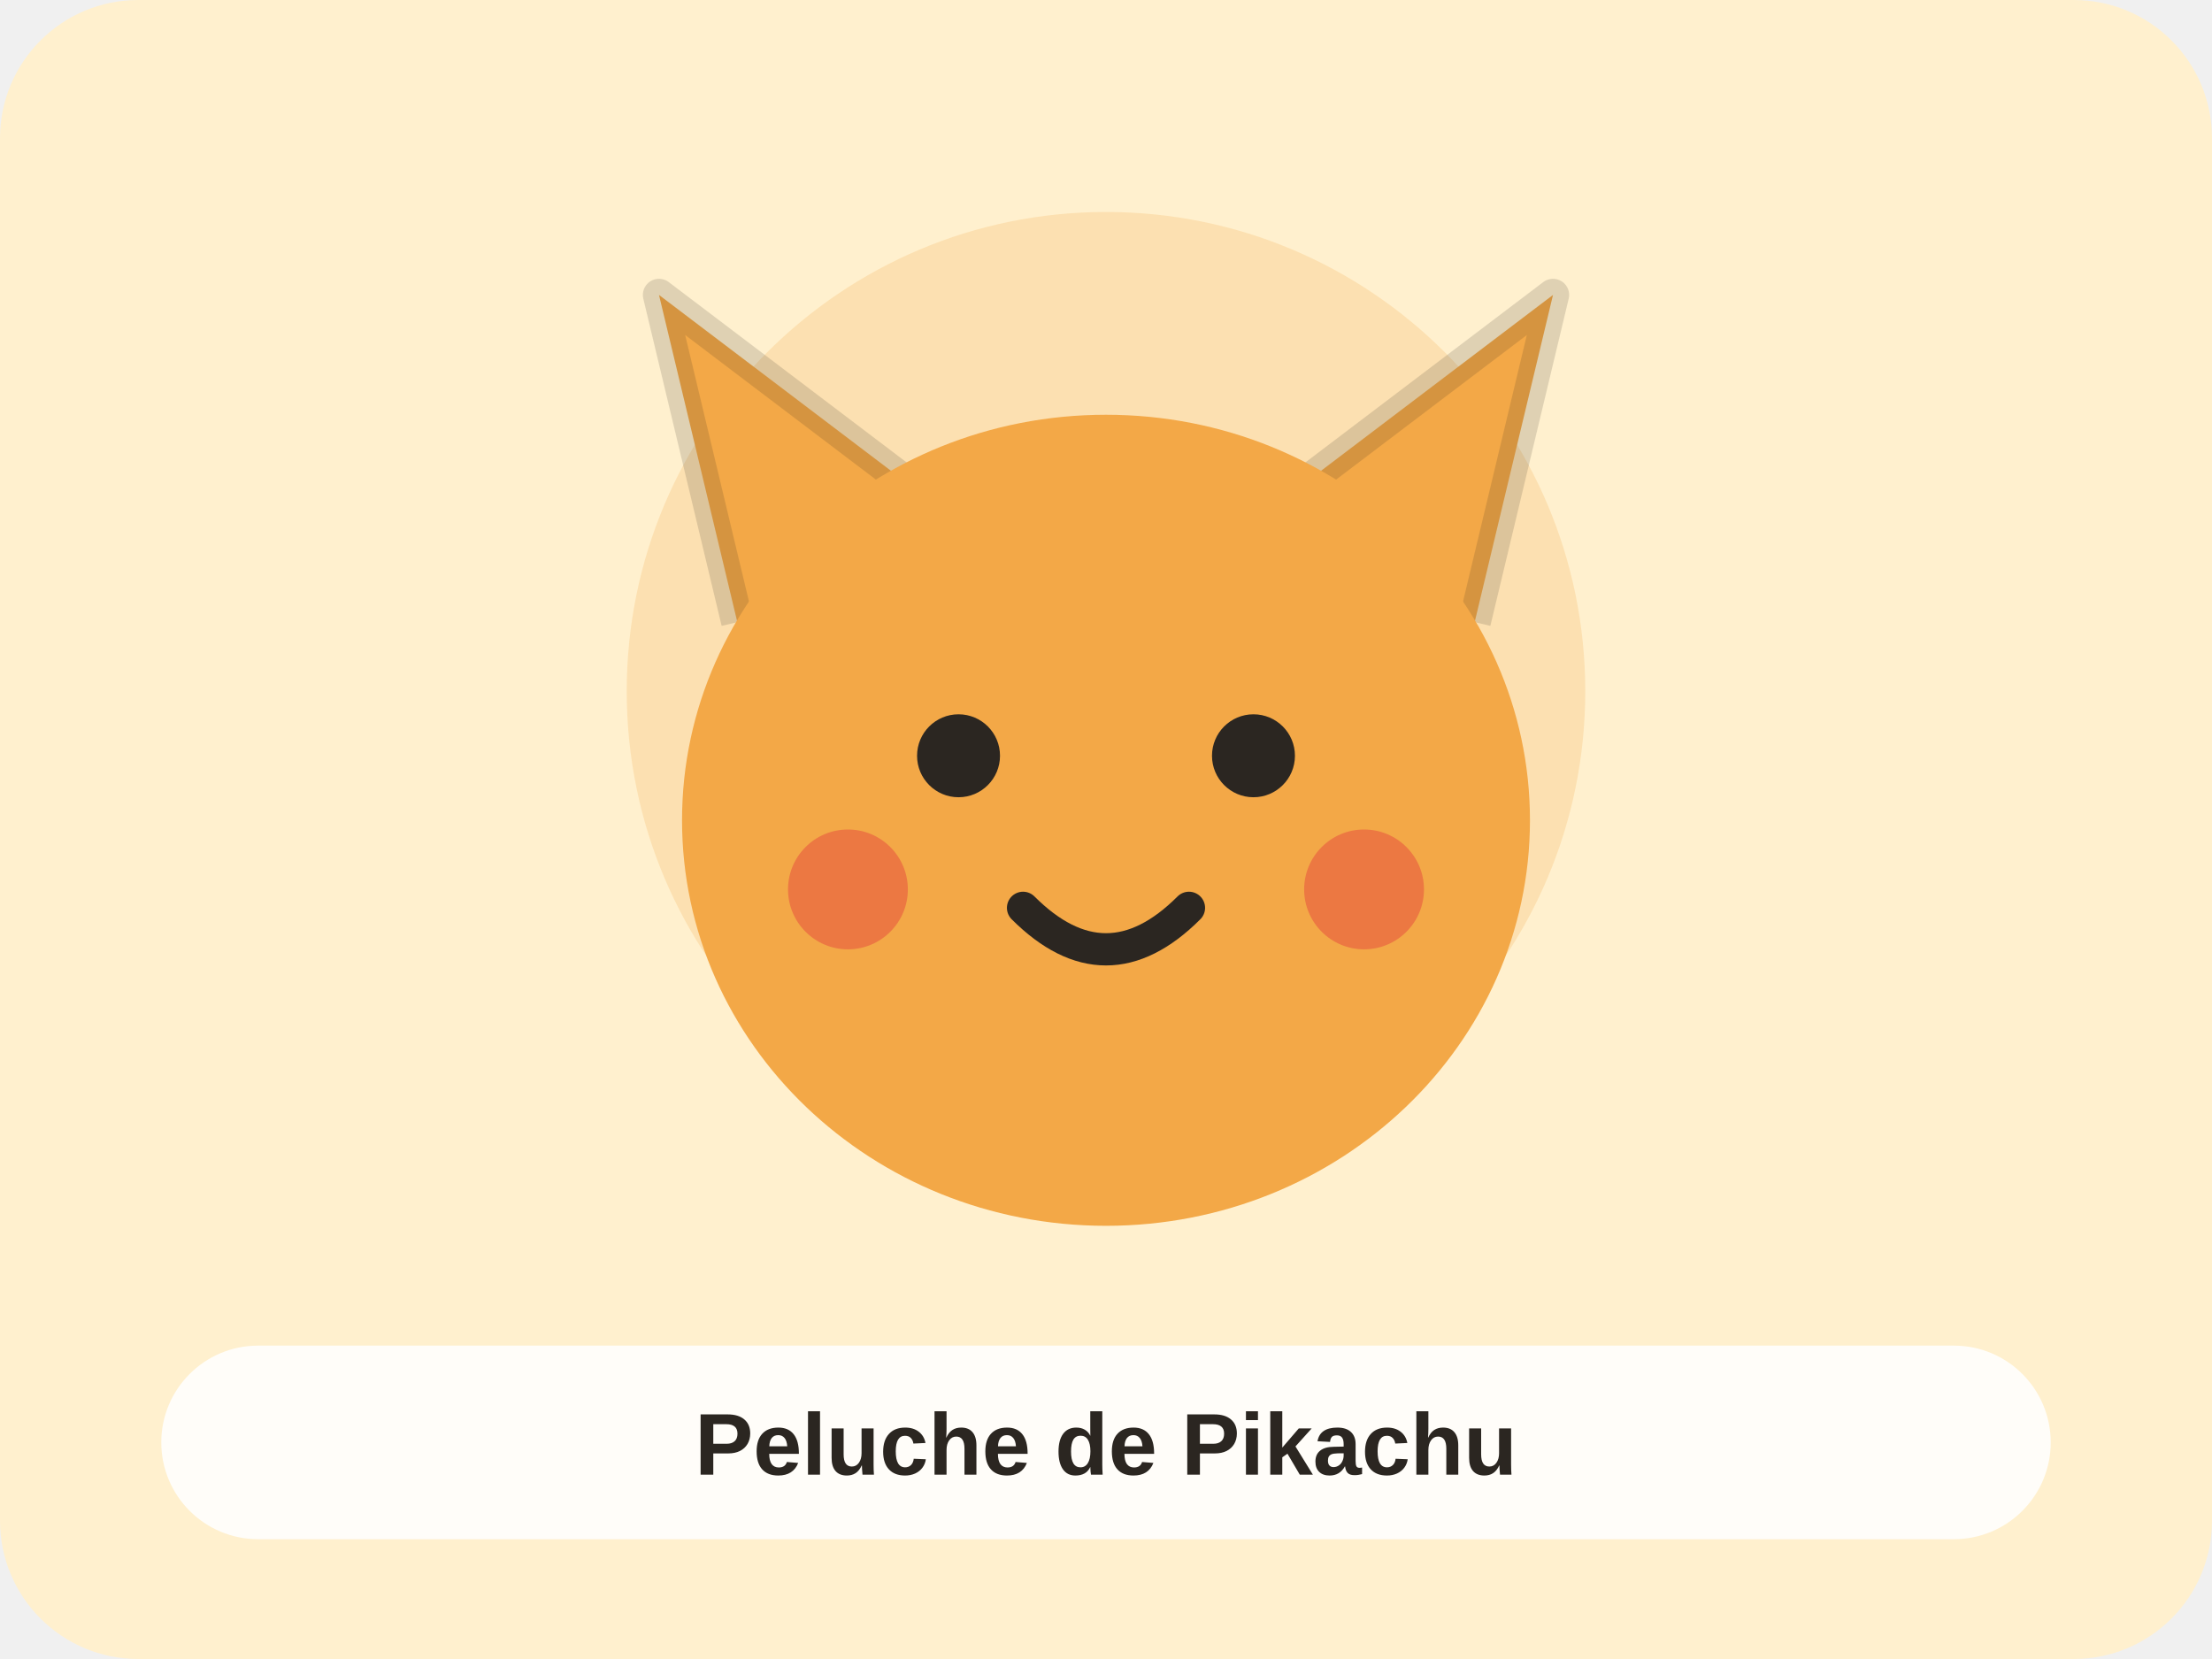
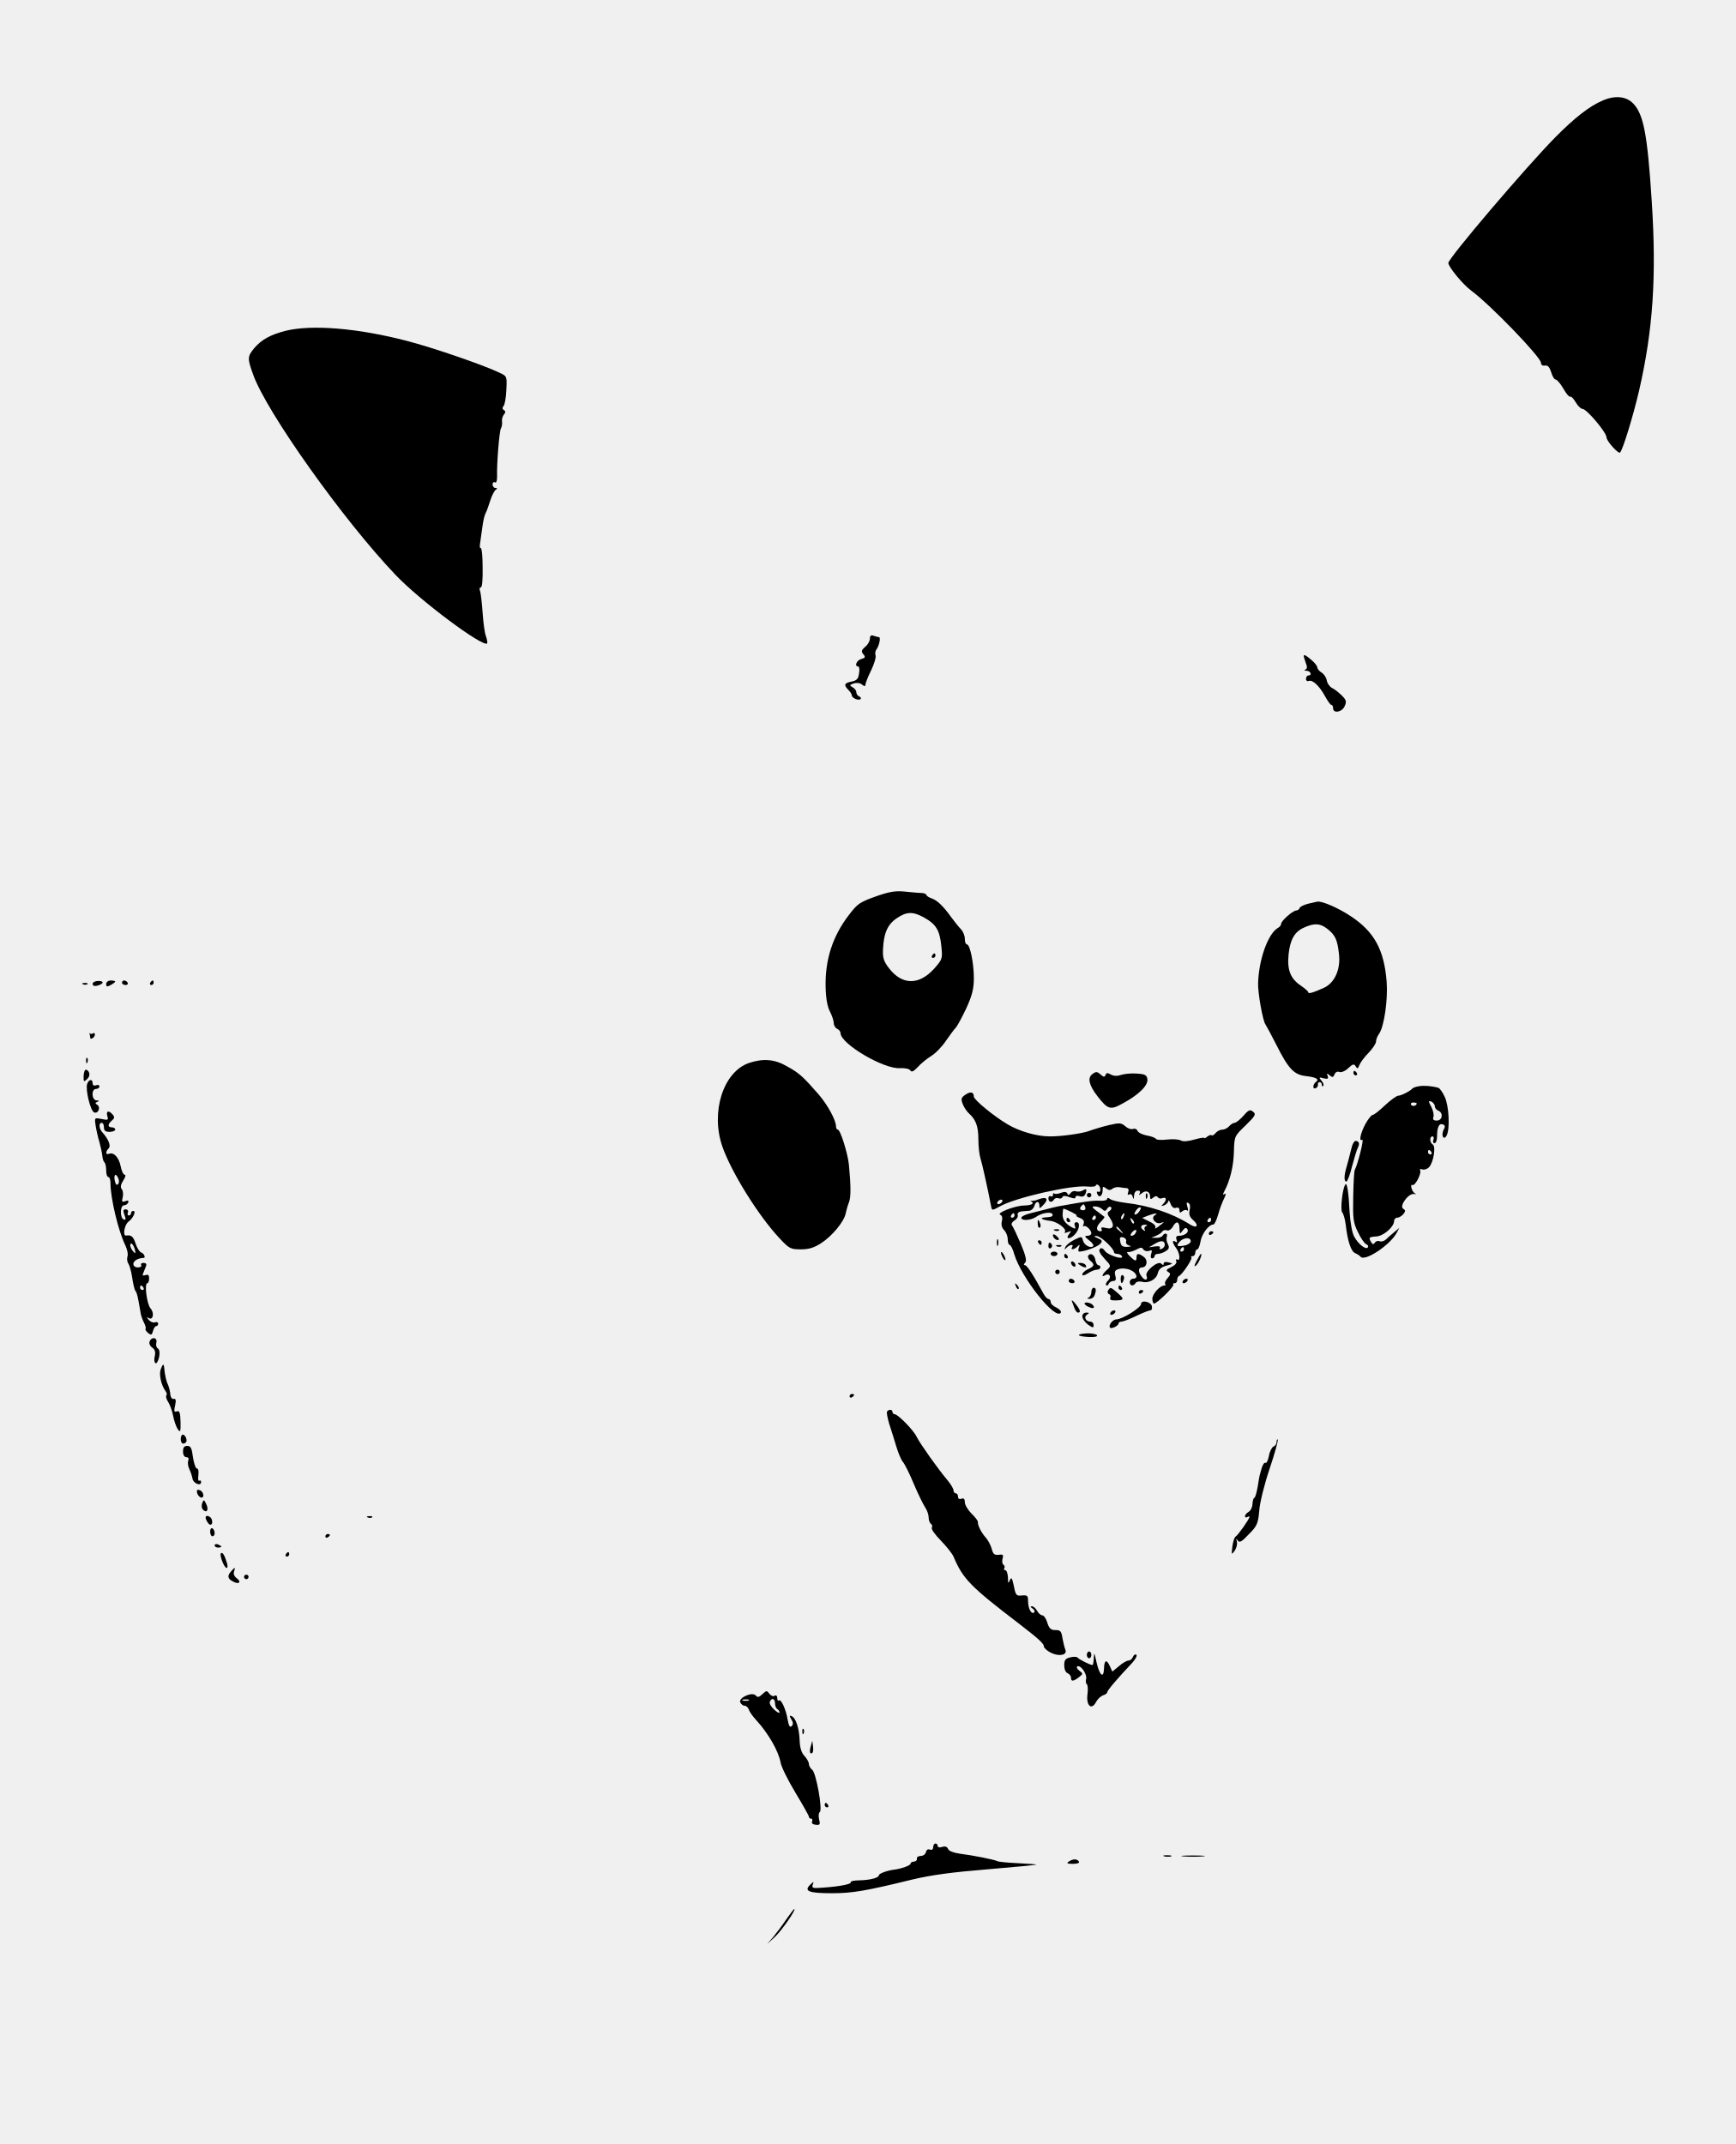
- <svg xmlns="http://www.w3.org/2000/svg" viewBox="0 0 480 360">
-   <rect width="480" height="360" rx="30" fill="#FFF0CE" />
-   <circle cx="240" cy="150" r="104" fill="#F3A847" opacity=".22" />
-   <path d="M160 135 L143 64 L205 111 M320 135 L337 64 L275 111" fill="#F3A847" stroke="#2B2621" stroke-opacity=".15" stroke-width="7" stroke-linejoin="round" />
-   <ellipse cx="240" cy="178" rx="92" ry="88" fill="#F3A847" />
-   <circle cx="208" cy="164" r="9" fill="#2B2621" />
-   <circle cx="272" cy="164" r="9" fill="#2B2621" />
-   <path d="M222 197 Q240 215 258 197" fill="none" stroke="#2B2621" stroke-width="7" stroke-linecap="round" />
-   <circle cx="184" cy="193" r="13" fill="#E85D3F" opacity=".65" />
-   <circle cx="296" cy="193" r="13" fill="#E85D3F" opacity=".65" />
-   <rect x="35" y="292" width="410" height="42" rx="21" fill="#fff" opacity=".88" />
-   <text x="240" y="320" text-anchor="middle" font-family="Arial,sans-serif" font-size="19" font-weight="700" fill="#2B2621">Peluche de Pikachu</text>
+ <svg xmlns="http://www.w3.org/2000/svg" version="1.0" width="768pt" height="949pt" viewBox="0 0 768 949" preserveAspectRatio="xMidYMid meet">
+   <g transform="translate(0,949) scale(0.1,-0.1)" fill="#000000" stroke="none">
+     <path d="M7093 9045 c-59 -25 -125 -77 -210 -163 -130 -132 -473 -535 -473 -556 0 -17 65 -96 102 -123 83 -61 308 -294 308 -319 0 -9 7 -14 18 -12 12 2 20 -7 27 -29 5 -18 14 -33 20 -33 6 0 21 -18 34 -40 12 -22 26 -38 30 -36 4 3 15 -8 25 -25 9 -16 23 -29 30 -29 18 0 106 -104 106 -126 0 -16 53 -75 60 -67 13 14 58 162 84 273 62 270 78 506 56 842 -19 294 -36 381 -81 429 -31 33 -81 38 -136 14z" />
+     <path d="M1265 8026 c-67 -17 -107 -39 -139 -76 -31 -38 -32 -45 -6 -117 58 -165 400 -646 630 -887 108 -114 387 -322 406 -304 2 3 0 17 -5 31 -6 14 -12 61 -15 104 -3 43 -8 86 -11 96 -4 9 -3 17 3 17 6 0 9 36 8 89 0 49 -4 87 -8 85 -4 -3 -6 8 -3 23 2 15 7 47 10 71 3 24 9 51 14 60 5 9 14 35 21 57 7 22 18 43 24 47 8 5 7 8 -1 8 -7 0 -13 7 -13 16 0 8 5 12 10 9 7 -4 10 6 10 27 -2 55 10 200 17 212 4 6 6 19 5 29 -2 10 2 24 8 32 8 9 8 15 0 20 -7 4 -8 11 -1 18 5 7 11 39 12 72 3 60 3 60 -32 76 -71 34 -295 111 -408 140 -218 57 -421 73 -536 45z" />
+     <path d="M3850 6663 c0 -10 -9 -27 -21 -36 -17 -15 -18 -21 -8 -33 10 -12 9 -16 -9 -21 -21 -5 -32 -33 -14 -33 5 0 7 -14 4 -30 -3 -25 -10 -32 -33 -37 -33 -6 -36 -15 -14 -37 8 -8 15 -19 15 -24 0 -12 31 -25 39 -16 3 4 0 9 -6 11 -7 3 -13 11 -13 18 0 8 -7 18 -17 23 -14 9 -14 10 6 17 13 4 28 2 36 -5 11 -9 15 -9 15 -1 0 6 11 35 25 63 14 29 23 59 20 67 -3 7 -1 19 3 25 13 16 21 56 12 56 -5 0 -15 3 -24 6 -11 4 -16 0 -16 -13z" />
+     <path d="M5770 6586 c0 -3 4 -16 9 -30 7 -17 7 -26 -2 -30 -7 -2 -4 -5 6 -5 18 -1 25 -21 7 -21 -5 0 -10 -7 -10 -15 0 -8 6 -12 13 -9 17 6 47 -23 72 -69 11 -20 23 -37 27 -37 5 0 8 -7 8 -15 0 -24 39 -18 51 9 9 20 8 27 -12 47 -13 13 -33 29 -44 34 -11 6 -21 21 -23 33 -2 13 -12 28 -23 35 -10 6 -19 17 -19 23 0 6 -11 20 -25 32 -24 21 -35 27 -35 18z" />
+     <path d="M3890 5527 c-86 -30 -93 -35 -133 -87 -73 -95 -106 -200 -103 -320 1 -48 8 -87 19 -107 9 -18 17 -41 17 -51 0 -11 7 -22 15 -26 8 -3 15 -12 15 -19 0 -47 191 -160 263 -155 22 1 42 -3 46 -10 5 -9 14 -5 32 14 13 15 40 37 59 49 20 12 49 42 65 66 17 24 36 51 44 59 8 8 29 48 48 88 26 57 33 86 33 133 0 66 -17 149 -31 149 -5 0 -9 11 -9 25 0 14 -8 33 -18 43 -9 9 -28 33 -42 52 -35 49 -63 76 -88 84 -12 4 -22 11 -22 15 0 3 -8 7 -17 8 -10 0 -43 3 -73 6 -43 5 -69 1 -120 -16z m201 -99 c52 -29 68 -56 75 -125 6 -57 5 -59 -32 -101 -67 -74 -142 -73 -200 3 -23 30 -28 46 -26 83 3 71 20 110 60 137 45 31 73 31 123 3z" />
+     <path d="M4125 5260 c-3 -5 -1 -10 4 -10 6 0 11 5 11 10 0 6 -2 10 -4 10 -3 0 -8 -4 -11 -10z" />
+     <path d="M5790 5490 c-19 -5 -36 -13 -38 -19 -2 -6 -9 -11 -15 -11 -16 -1 -67 -46 -67 -59 0 -6 -6 -14 -14 -18 -44 -26 -84 -137 -88 -243 -2 -42 21 -171 33 -185 4 -6 26 -47 48 -90 53 -106 78 -132 130 -138 45 -5 61 -14 46 -25 -15 -11 -17 -34 -3 -29 7 2 12 10 11 16 -2 6 2 11 7 11 6 0 10 -5 10 -12 0 -6 3 -8 6 -5 4 4 1 14 -7 23 -13 16 -12 17 9 11 19 -4 22 -2 18 10 -5 13 -4 14 9 3 12 -10 16 -9 21 4 4 10 13 15 22 11 8 -3 26 4 39 17 20 19 26 20 33 8 7 -12 10 -11 16 5 4 11 22 36 41 55 18 19 33 41 33 50 0 9 6 24 14 35 22 32 39 151 33 229 -11 141 -54 221 -158 290 -55 37 -129 69 -149 65 -3 -1 -21 -5 -40 -9z m84 -111 c36 -28 45 -49 52 -112 8 -69 -20 -129 -68 -150 -49 -22 -68 -27 -68 -19 0 4 -15 17 -34 30 -45 31 -60 69 -53 138 7 66 27 101 70 119 45 20 70 18 101 -6z" />
+     <path d="M410 5135 c0 -8 8 -11 20 -8 30 8 33 21 5 21 -14 0 -25 -6 -25 -13z" />
+     <path d="M470 5135 c0 -13 4 -14 20 -5 11 6 20 13 20 15 0 3 -9 5 -20 5 -11 0 -20 -7 -20 -15z" />
+     <path d="M540 5140 c0 -5 7 -10 16 -10 8 0 12 5 9 10 -3 6 -10 10 -16 10 -5 0 -9 -4 -9 -10z" />
+     <path d="M665 5140 c-3 -5 -1 -10 4 -10 6 0 11 5 11 10 0 6 -2 10 -4 10 -3 0 -8 -4 -11 -10z" />
+     <path d="M368 5133 c7 -3 16 -2 19 1 4 3 -2 6 -13 5 -11 0 -14 -3 -6 -6z" />
+     <path d="M397 4912 c1 -8 3 -16 3 -18 0 -3 5 -2 10 1 6 3 10 11 10 16 0 6 -4 8 -9 5 -5 -4 -11 -3 -14 1 -2 5 -2 2 0 -5z" />
+     <path d="M381 4794 c0 -11 3 -14 6 -6 3 7 2 16 -1 19 -3 4 -6 -2 -5 -13z" />
+     <path d="M3315 4785 c-114 -39 -171 -217 -118 -370 40 -114 160 -307 253 -406 43 -46 49 -49 94 -49 36 0 59 7 91 28 48 31 102 96 108 132 3 14 9 36 15 50 8 23 8 71 -1 165 -5 50 -38 155 -49 155 -4 0 -8 6 -8 14 0 28 -38 97 -78 143 -69 79 -85 93 -137 122 -56 33 -107 37 -170 16z" />
+     <path d="M377 4754 c-4 -4 -7 -18 -7 -31 0 -22 1 -23 16 -9 10 10 12 21 7 31 -5 9 -12 12 -16 9z" />
+     <path d="M4835 4736 c-23 -16 -16 -49 22 -98 46 -59 57 -63 112 -32 71 38 113 80 109 107 -2 18 -10 23 -47 25 -23 2 -55 -1 -70 -6 -17 -6 -32 -5 -45 2 -14 8 -20 8 -23 -2 -4 -10 -9 -10 -22 2 -15 13 -20 14 -36 2z" />
+     <path d="M5990 4740 c0 -5 5 -10 11 -10 5 0 7 5 4 10 -3 6 -8 10 -11 10 -2 0 -4 -4 -4 -10z" />
+     <path d="M386 4693 c-9 -24 14 -121 31 -127 18 -7 30 24 13 34 -10 6 -9 9 1 13 10 4 9 6 -3 6 -23 1 -25 51 -3 51 8 0 15 5 15 11 0 6 -7 9 -15 5 -9 -3 -15 0 -15 9 0 20 -16 19 -24 -2z" />
+     <path d="M6280 4682 c-14 -2 -27 -7 -30 -11 -8 -10 -49 -31 -62 -31 -7 0 -33 -19 -58 -42 -25 -24 -49 -43 -55 -43 -5 0 -20 -18 -32 -40 -22 -41 -30 -80 -14 -70 9 5 -21 -113 -33 -133 -3 -5 -6 -58 -7 -119 -2 -96 0 -115 21 -157 12 -26 29 -50 36 -53 8 -3 11 -9 8 -14 -8 -13 -43 14 -61 48 -9 16 -17 63 -20 108 -4 85 -11 130 -18 123 -13 -13 -24 -112 -15 -124 6 -6 13 -32 16 -56 8 -72 24 -119 42 -125 9 -4 20 -11 23 -15 17 -25 132 51 161 106 l11 21 -24 -20 c-13 -11 -29 -25 -36 -32 -8 -7 -20 -10 -27 -7 -8 3 -17 0 -21 -6 -6 -9 -10 -9 -16 1 -13 21 -11 24 22 26 33 2 79 43 79 69 0 7 6 14 14 14 7 0 19 7 27 16 10 13 10 17 -1 24 -18 11 23 69 48 65 9 -1 12 0 6 2 -7 2 -14 13 -17 24 -3 10 -1 17 4 14 11 -7 42 52 34 65 -3 5 1 7 9 4 9 -3 22 1 30 9 20 20 32 92 17 101 -14 9 -15 36 -1 36 5 0 7 -7 4 -15 -4 -8 -1 -15 5 -15 6 0 11 13 11 29 0 41 9 61 26 54 10 -4 11 -10 3 -24 -12 -24 0 -49 13 -26 16 29 11 132 -8 172 -9 20 -22 38 -28 40 -28 8 -63 11 -86 7z m70 -88 c0 -8 7 -17 15 -20 24 -9 19 -44 -6 -44 -15 0 -19 5 -15 16 3 8 -1 28 -9 44 -14 26 -14 29 0 24 8 -4 15 -13 15 -20z m-80 12 c0 -11 -19 -15 -25 -6 -3 5 1 10 9 10 9 0 16 -2 16 -4z m65 -216 c3 -5 1 -10 -4 -10 -6 0 -11 5 -11 10 0 6 2 10 4 10 3 0 8 -4 11 -10z" />
+     <path d="M4272 4644 c-18 -12 -20 -19 -11 -41 5 -14 18 -33 28 -42 30 -27 41 -57 41 -114 0 -30 4 -67 9 -83 8 -25 31 -129 47 -211 4 -22 4 -22 37 -4 69 40 321 97 390 89 20 -2 37 0 37 5 0 4 5 5 10 2 6 -3 10 -13 10 -21 0 -8 -4 -12 -10 -9 -6 3 -7 -1 -4 -9 8 -21 24 -10 24 16 0 17 2 18 15 8 11 -9 19 -9 28 -2 7 6 22 9 32 7 11 -2 25 -4 32 -4 7 -1 10 -8 6 -18 -4 -10 -2 -14 5 -10 6 4 13 -1 15 -10 4 -14 5 -13 6 5 1 13 7 22 17 22 9 0 12 -5 8 -12 -6 -9 -3 -9 9 0 19 16 37 8 37 -15 0 -12 3 -13 14 -4 9 8 16 8 20 2 4 -6 13 -8 21 -4 18 6 20 -8 3 -26 -11 -10 -10 -11 5 -6 9 4 17 12 18 19 0 6 5 0 10 -13 6 -15 15 -21 24 -17 9 3 15 -1 15 -11 0 -12 3 -13 13 -4 8 6 17 7 22 3 4 -4 4 4 0 17 -5 17 -4 21 5 16 7 -4 9 -17 5 -32 -4 -18 0 -30 16 -44 27 -24 16 -38 -14 -19 -79 50 -181 84 -287 96 -30 4 -61 11 -67 17 -8 6 -13 6 -13 0 0 -5 -14 -9 -31 -8 -28 2 -65 -3 -159 -20 -33 -5 -55 -11 -152 -36 -21 -5 -38 -14 -38 -19 0 -15 43 -12 66 4 25 18 68 24 72 11 2 -10 -2 -11 -35 -14 -25 -2 -10 -11 26 -15 32 -4 76 -38 63 -50 -3 -4 2 -4 13 0 18 7 18 6 6 -9 -17 -22 4 -24 25 -2 21 21 26 55 9 55 -9 0 -12 -6 -8 -16 5 -14 3 -15 -14 -6 -29 16 -42 35 -40 60 1 12 2 22 3 22 9 0 67 -29 59 -30 -5 -1 1 -6 14 -11 16 -6 21 -14 17 -26 -4 -10 -4 -14 0 -11 8 8 34 -16 34 -31 0 -6 -8 -11 -17 -11 -15 0 -13 -4 7 -20 14 -10 22 -22 18 -26 -12 -11 -40 5 -45 25 -5 19 -6 19 -39 3 -18 -9 -36 -24 -39 -32 -5 -12 -4 -13 6 -2 15 14 33 16 24 2 -9 -14 9 -12 24 3 10 10 11 9 6 -5 -4 -10 -3 -18 1 -18 25 0 83 22 94 35 10 12 8 16 -11 24 -19 8 -20 10 -6 10 17 1 77 -55 77 -71 0 -5 6 -8 14 -8 8 0 18 -4 21 -10 12 -19 -60 3 -74 22 -9 13 -17 16 -23 10 -7 -7 0 -21 20 -43 30 -32 30 -33 11 -50 -20 -17 -27 -35 -9 -24 19 12 31 -6 15 -22 -9 -8 -13 -18 -9 -22 4 -3 9 0 11 7 3 6 12 12 20 12 11 0 14 7 9 24 -5 19 -1 25 19 30 13 3 35 1 49 -6 28 -12 35 -38 11 -38 -8 0 -15 -7 -15 -15 0 -17 16 -20 26 -4 3 6 15 8 26 6 31 -9 65 9 72 37 4 18 16 28 39 34 29 8 30 9 10 14 -14 4 -23 2 -23 -5 0 -8 -3 -8 -11 0 -14 14 -72 -34 -65 -53 8 -20 -6 -25 -20 -6 -18 22 -17 42 0 42 22 0 28 31 9 46 -24 18 -33 17 -33 -1 0 -20 -6 -19 -31 6 -11 11 -14 19 -7 17 7 -1 24 4 37 11 19 10 25 11 31 1 5 -7 15 -10 25 -7 13 6 15 3 10 -13 -4 -11 -2 -20 4 -20 6 0 11 5 11 10 0 6 7 10 15 10 8 0 24 5 34 12 15 9 17 16 10 31 -6 10 -8 25 -5 33 6 16 -10 19 -19 4 -3 -5 -16 -10 -28 -9 l-22 0 21 9 c12 5 25 13 28 19 4 6 13 8 21 5 7 -3 18 4 25 15 15 29 30 26 30 -6 1 -26 2 -27 14 -10 10 13 16 15 21 6 9 -13 -12 -29 -37 -29 -12 0 -15 -5 -11 -17 4 -11 3 -14 -5 -9 -16 10 -14 -5 3 -28 17 -22 20 -61 5 -51 -5 3 -7 0 -4 -8 3 -8 -6 -18 -23 -26 -21 -10 -24 -14 -13 -21 12 -7 11 -12 -3 -28 -9 -10 -14 -22 -10 -25 3 -4 2 -7 -4 -7 -19 0 -53 -37 -53 -59 0 -11 3 -21 8 -21 13 1 91 77 85 84 -4 3 -1 6 5 6 7 0 12 6 12 14 0 8 3 16 8 18 14 6 61 76 55 82 -4 3 -1 6 5 6 7 0 12 7 12 15 0 8 4 15 9 15 4 0 11 15 14 34 5 34 37 76 57 76 5 0 14 19 21 43 6 23 18 55 26 71 9 18 10 26 3 21 -9 -6 -9 -2 -1 13 25 46 41 113 42 176 2 66 2 67 51 114 44 43 48 50 34 61 -13 11 -20 9 -43 -18 -15 -17 -33 -31 -39 -31 -6 0 -17 -7 -24 -15 -7 -8 -20 -15 -30 -15 -10 0 -23 -7 -30 -15 -7 -9 -15 -13 -18 -10 -3 3 -11 0 -19 -6 -7 -6 -13 -9 -13 -6 0 3 -20 0 -44 -7 -28 -8 -49 -10 -60 -4 -9 5 -36 7 -61 4 -24 -3 -47 -2 -49 3 -3 5 -22 12 -41 15 -20 4 -38 13 -41 21 -3 8 -12 11 -20 8 -8 -3 -23 2 -34 12 -17 15 -25 16 -72 5 -29 -7 -69 -19 -88 -26 -28 -11 -126 -25 -175 -24 -56 0 -133 22 -185 53 -60 35 -150 109 -150 123 0 21 -15 24 -38 8z m163 -474 c-3 -5 -11 -10 -16 -10 -6 0 -7 5 -4 10 3 6 11 10 16 10 6 0 7 -4 4 -10z m368 -23 c3 -8 -1 -14 -9 -14 -15 0 -18 9 -7 20 9 9 10 9 16 -6z m75 -9 c10 -10 15 -10 22 2 5 8 12 11 17 7 4 -5 1 -12 -6 -17 -12 -7 -12 -13 3 -34 21 -33 12 -50 -21 -41 -16 4 -22 2 -18 -5 3 -5 2 -10 -4 -10 -21 0 -21 20 -1 40 12 12 20 23 18 24 -1 1 -16 12 -32 24 -24 18 -26 22 -9 22 10 0 25 -6 31 -12z m162 -13 c-7 -9 -15 -13 -18 -10 -3 2 1 11 8 20 7 9 15 13 18 10 3 -2 -1 -11 -8 -20z m-67 -20 c-3 -9 -8 -14 -10 -11 -3 3 -2 9 2 15 9 16 15 13 8 -4z m138 6 c-20 -13 4 -42 27 -34 18 7 17 5 -12 -17 -11 -8 -17 -10 -13 -4 4 7 -6 18 -26 27 l-32 16 25 10 c32 12 49 13 31 2z m-261 -11 c0 -5 -5 -10 -11 -10 -5 0 -7 5 -4 10 3 6 8 10 11 10 2 0 4 -4 4 -10z m168 -25 c-3 -3 -9 2 -12 12 -6 14 -5 15 5 6 7 -7 10 -15 7 -18z m342 15 c0 -5 -5 -10 -11 -10 -5 0 -7 5 -4 10 3 6 8 10 11 10 2 0 4 -4 4 -10z m-288 -27 c-6 -2 -9 -10 -6 -15 4 -7 2 -8 -4 -4 -18 11 -14 26 6 25 10 0 12 -3 4 -6z m-111 -20 c13 -16 12 -17 -3 -4 -17 13 -22 21 -14 21 2 0 10 -8 17 -17z m64 -12 c-3 -6 -11 -11 -17 -11 -6 0 -6 6 2 15 14 17 26 13 15 -4z m-41 -36 c-3 -7 3 -15 13 -18 12 -3 10 -5 -8 -6 -21 -1 -28 5 -31 23 -4 18 -1 22 13 19 10 -3 15 -11 13 -18z m286 1 c0 -7 -12 -16 -27 -19 -34 -6 -39 -3 -22 17 17 19 49 21 49 2z m-115 -16 c0 -7 -6 -15 -14 -18 -8 -3 -11 0 -8 5 4 6 -5 8 -21 6 l-27 -4 25 15 c28 17 45 16 45 -4z m85 -20 c0 -5 -5 -10 -11 -10 -5 0 -7 5 -4 10 3 6 8 10 11 10 2 0 4 -4 4 -10z" />
+     <path d="M475 4550 c6 -18 3 -19 -26 -13 -31 6 -31 6 -26 -28 3 -19 10 -52 17 -74 6 -22 12 -50 13 -62 1 -12 5 -25 10 -29 4 -4 7 -20 7 -36 0 -15 4 -28 10 -28 5 0 9 -12 9 -27 0 -68 35 -213 66 -276 8 -17 13 -39 9 -49 -3 -11 -1 -24 4 -31 5 -7 13 -34 17 -62 4 -27 10 -54 15 -60 7 -9 10 -24 23 -100 2 -11 9 -30 15 -41 6 -12 9 -24 6 -26 -2 -3 3 -11 11 -18 14 -11 17 -10 22 8 3 12 9 22 14 22 5 0 9 5 9 11 0 6 -6 9 -14 6 -8 -3 -20 2 -28 11 -10 12 -10 14 0 8 20 -12 26 23 8 43 -16 18 -28 111 -14 111 4 0 8 9 8 21 0 15 -4 19 -16 15 -12 -4 -15 -2 -10 9 3 8 9 22 12 30 4 10 0 15 -11 15 -9 0 -13 -4 -10 -10 3 -5 -3 -10 -14 -10 -26 0 -28 25 -3 36 9 4 20 6 25 6 13 -3 7 19 -8 24 -8 3 -19 21 -25 40 -10 31 -20 39 -42 35 -16 -2 -7 48 10 61 21 15 36 48 22 48 -6 0 -10 -4 -10 -10 0 -5 -4 -10 -10 -10 -5 0 -7 6 -4 13 3 8 -2 14 -10 14 -11 0 -12 -6 -5 -25 7 -18 6 -23 -3 -20 -18 6 -17 63 1 63 8 0 16 6 19 13 2 8 -2 10 -14 5 -14 -5 -16 -2 -11 17 3 13 2 30 -4 36 -7 9 -5 20 6 38 10 15 13 26 7 26 -6 0 -14 17 -18 38 -8 39 -30 63 -51 55 -16 -6 -17 9 -2 24 11 11 -1 41 -28 71 -15 16 -17 42 -3 42 6 0 10 -9 10 -20 0 -15 7 -20 25 -20 14 0 25 5 25 10 0 6 -7 10 -15 10 -19 0 -19 14 0 30 12 10 13 16 4 26 -17 21 -31 17 -24 -6z m49 -277 c4 -9 3 -20 -2 -25 -6 -6 -11 1 -14 16 -6 29 6 35 16 9z m75 -327 c1 -6 -5 -1 -13 9 -8 11 -12 24 -8 29 5 9 20 -17 21 -38z m36 -156 c3 -5 1 -10 -4 -10 -6 0 -11 5 -11 10 0 6 2 10 4 10 3 0 8 -4 11 -10z" />
+     <path d="M5985 4421 c-3 -11 -8 -28 -10 -38 -2 -10 -9 -34 -14 -53 -13 -42 -14 -70 -2 -70 4 0 16 30 25 68 10 37 21 74 26 83 9 17 4 29 -11 29 -4 0 -10 -9 -14 -19z" />
+     <path d="M4791 4220 c-8 -4 -21 -6 -29 -3 -8 3 -18 0 -24 -8 -7 -10 -11 -11 -14 -2 -4 8 -13 9 -29 3 -12 -5 -26 -6 -29 -3 -3 4 -6 1 -6 -6 0 -7 -4 -9 -10 -6 -5 3 -10 -1 -10 -9 0 -18 16 -21 25 -5 4 6 13 8 20 5 8 -3 15 0 17 5 2 7 13 7 31 0 19 -7 27 -7 27 0 0 6 8 8 19 4 12 -4 21 0 25 11 8 21 4 25 -13 14z" />
+     <path d="M4810 4200 c0 -5 5 -10 10 -10 6 0 10 5 10 10 0 6 -4 10 -10 10 -5 0 -10 -4 -10 -10z" />
+     <path d="M5071 4194 c0 -11 3 -14 6 -6 3 7 2 16 -1 19 -3 4 -6 -2 -5 -13z" />
+     <path d="M4595 4181 c-11 -5 -24 -7 -30 -6 -5 1 -7 0 -2 -2 17 -10 4 -18 -31 -19 -41 -1 -124 -33 -105 -41 8 -3 11 -14 7 -29 -4 -15 0 -29 10 -39 9 -9 16 -27 16 -41 0 -13 4 -24 8 -24 5 0 15 -19 21 -42 32 -105 183 -295 206 -258 3 5 -5 15 -19 22 -14 6 -26 17 -26 25 0 7 -4 13 -9 13 -6 0 -16 11 -23 24 -46 85 -73 126 -82 126 -6 0 -6 4 1 11 8 8 3 30 -19 83 -17 39 -34 76 -39 81 -5 7 0 16 11 23 11 6 17 18 14 25 -2 7 4 13 16 15 11 1 27 2 36 3 9 1 19 11 22 21 5 22 22 24 22 2 0 -14 2 -14 15 0 29 28 19 42 -20 27z m-105 -71 c0 -5 -5 -10 -11 -10 -5 0 -7 5 -4 10 3 6 8 10 11 10 2 0 4 -4 4 -10z" />
+     <path d="M4720 4090 c0 -5 5 -10 11 -10 5 0 7 5 4 10 -3 6 -8 10 -11 10 -2 0 -4 -4 -4 -10z" />
+     <path d="M4593 4071 c0 -11 5 -18 9 -15 4 3 5 11 1 19 -7 21 -12 19 -10 -4z" />
+     <path d="M4668 4043 c7 -3 16 -2 19 1 4 3 -2 6 -13 5 -11 0 -14 -3 -6 -6z" />
+     <path d="M5350 4029 c0 -5 5 -7 10 -4 6 3 10 8 10 11 0 2 -4 4 -10 4 -5 0 -10 -5 -10 -11z" />
+     <path d="M4660 4022 c0 -12 19 -26 26 -19 2 2 -2 10 -11 17 -9 8 -15 8 -15 2z" />
+     <path d="M4412 3990 c0 -14 2 -19 5 -12 2 6 2 18 0 25 -3 6 -5 1 -5 -13z" />
+     <path d="M4595 3990 c3 -5 8 -10 11 -10 2 0 4 5 4 10 0 6 -5 10 -11 10 -5 0 -7 -4 -4 -10z" />
+     <path d="M4640 3974 c0 -8 5 -12 10 -9 6 4 8 11 5 16 -9 14 -15 11 -15 -7z" />
+     <path d="M4678 3973 c7 -3 16 -2 19 1 4 3 -2 6 -13 5 -11 0 -14 -3 -6 -6z" />
+     <path d="M4430 3945 c0 -5 5 -17 10 -25 5 -8 10 -10 10 -5 0 6 -5 17 -10 25 -5 8 -10 11 -10 5z" />
+     <path d="M4650 3940 c0 -5 7 -10 15 -10 8 0 15 5 15 10 0 6 -7 10 -15 10 -8 0 -15 -4 -15 -10z" />
+     <path d="M4710 3930 c0 -5 5 -10 11 -10 5 0 7 5 4 10 -3 6 -8 10 -11 10 -2 0 -4 -4 -4 -10z" />
+     <path d="M4816 3932 c-3 -6 1 -15 9 -22 21 -17 19 -25 -10 -38 -14 -6 -25 -17 -25 -23 0 -7 9 -5 25 5 13 9 31 16 40 16 8 0 15 5 15 10 0 6 -4 10 -9 10 -5 0 -11 10 -13 22 -3 23 -22 35 -32 20z" />
+     <path d="M5296 3909 c-12 -23 -12 -28 -2 -20 12 11 29 51 21 51 -2 0 -10 -14 -19 -31z" />
+     <path d="M4740 3901 c0 -5 5 -13 10 -16 6 -3 10 -2 10 4 0 5 -4 13 -10 16 -5 3 -10 2 -10 -4z" />
+     <path d="M4780 3890 c20 -13 33 -13 25 0 -3 6 -14 10 -23 10 -15 0 -15 -2 -2 -10z" />
+     <path d="M4670 3860 c0 -5 5 -10 10 -10 6 0 10 5 10 10 0 6 -4 10 -10 10 -5 0 -10 -4 -10 -10z" />
+     <path d="M4960 3831 c0 -25 6 -27 13 -6 4 8 2 17 -3 20 -6 4 -10 -3 -10 -14z" />
+     <path d="M4730 3820 c0 -5 7 -10 16 -10 8 0 12 5 9 10 -3 6 -10 10 -16 10 -5 0 -9 -4 -9 -10z" />
+     <path d="M5235 3820 c-3 -5 -2 -10 4 -10 5 0 13 5 16 10 3 6 2 10 -4 10 -5 0 -13 -4 -16 -10z" />
+     <path d="M4496 3797 c3 -10 9 -15 12 -12 3 3 0 11 -7 18 -10 9 -11 8 -5 -6z" />
+     <path d="M4950 3790 c0 -5 5 -10 11 -10 5 0 7 5 4 10 -3 6 -8 10 -11 10 -2 0 -4 -4 -4 -10z" />
+     <path d="M4830 3771 c0 -11 -6 -22 -12 -24 -8 -4 -7 -6 3 -6 9 -1 20 6 23 15 9 23 7 34 -4 34 -5 0 -10 -9 -10 -19z" />
+     <path d="M4904 3778 c-4 -6 -2 -14 4 -16 6 -2 9 -9 6 -16 -4 -9 4 -13 25 -12 37 1 38 6 6 34 -29 25 -31 26 -41 10z" />
+     <path d="M5040 3769 c0 -5 5 -7 10 -4 6 3 10 8 10 11 0 2 -4 4 -10 4 -5 0 -10 -5 -10 -11z" />
+     <path d="M4744 3730 c3 -8 9 -23 12 -32 4 -10 10 -18 15 -18 14 0 10 13 -12 40 -11 14 -18 18 -15 10z" />
+     <path d="M4800 3720 c0 -7 24 -20 36 -20 13 0 1 19 -16 23 -11 3 -20 2 -20 -3z" />
+     <path d="M5050 3718 c0 -16 -83 -68 -109 -68 -17 0 -37 -27 -28 -37 7 -6 37 9 37 18 0 5 6 9 13 9 7 0 37 11 65 25 29 14 57 25 63 25 6 0 9 8 7 18 -4 20 -48 30 -48 10z" />
+     <path d="M4915 3680 c-3 -5 -2 -10 4 -10 5 0 13 5 16 10 3 6 2 10 -4 10 -5 0 -13 -4 -16 -10z" />
+     <path d="M4790 3663 c0 -10 12 -26 25 -36 22 -15 25 -16 25 -2 0 8 -6 15 -14 15 -21 0 -31 21 -15 31 11 7 10 9 -3 9 -11 0 -18 -7 -18 -17z" />
+     <path d="M4775 3580 c2 -4 23 -7 45 -8 25 -1 39 2 35 8 -3 5 -24 9 -45 8 -22 -1 -37 -4 -35 -8z" />
+     <path d="M662 3552 c-3 -8 2 -21 12 -27 12 -9 15 -20 11 -38 -4 -14 -2 -27 3 -31 5 -3 12 9 16 26 4 20 2 34 -5 39 -7 4 -10 16 -7 26 6 23 -21 28 -30 5z" />
+     <path d="M711 3428 c-8 -23 3 -71 22 -96 5 -7 7 -15 3 -19 -3 -3 0 -16 8 -28 8 -12 18 -40 22 -61 4 -21 13 -48 20 -59 12 -17 14 -14 13 32 -1 41 -5 50 -16 46 -12 -5 -14 0 -8 26 5 23 3 31 -6 29 -7 -2 -14 7 -15 19 -1 12 -5 30 -9 40 -9 18 -15 44 -18 76 -2 23 -6 22 -16 -5z" />
+     <path d="M3760 3309 c0 -5 5 -7 10 -4 6 3 10 8 10 11 0 2 -4 4 -10 4 -5 0 -10 -5 -10 -11z" />
+     <path d="M3926 3242 c-3 -5 2 -28 9 -53 8 -24 22 -69 31 -99 9 -30 22 -62 30 -71 8 -9 30 -53 49 -99 19 -45 42 -91 50 -103 8 -12 15 -31 15 -44 0 -12 5 -25 10 -28 6 -4 7 -11 4 -17 -4 -5 14 -31 39 -56 25 -26 51 -58 57 -72 42 -99 74 -132 290 -297 87 -67 110 -88 110 -101 0 -6 14 -19 30 -27 37 -19 75 -11 65 13 -4 10 -9 31 -12 47 -6 37 -9 40 -36 40 -16 0 -25 9 -32 33 -5 17 -15 32 -22 32 -7 0 -17 9 -23 20 -6 11 -16 20 -23 20 -8 0 -7 -4 3 -10 8 -5 11 -12 7 -17 -12 -11 -27 17 -27 50 0 24 -3 27 -27 25 -25 -3 -28 1 -36 42 -8 37 -11 41 -18 25 -6 -16 -8 -14 -8 13 -1 17 -6 32 -12 32 -5 0 -8 4 -4 9 3 5 1 12 -4 15 -5 3 -7 15 -4 27 5 17 2 20 -17 17 -19 -2 -25 3 -31 27 -5 17 -17 39 -27 50 -19 21 -36 55 -34 68 1 4 -11 21 -28 37 -16 16 -30 39 -30 51 0 15 -5 19 -15 15 -9 -3 -15 0 -15 9 0 8 -4 15 -10 15 -5 0 -10 6 -10 13 0 8 -13 29 -29 48 -38 45 -118 157 -134 189 -14 30 -83 100 -97 100 -5 0 -10 5 -10 10 0 12 -17 13 -24 2z" />
+     <path d="M800 3120 c0 -19 11 -26 23 -14 8 8 -3 34 -14 34 -5 0 -9 -9 -9 -20z" />
+     <path d="M5650 3108 c0 -9 -6 -18 -14 -21 -7 -3 -17 -22 -20 -41 -4 -20 -11 -34 -15 -31 -5 3 -12 -7 -17 -23 -4 -15 -8 -29 -9 -32 -1 -3 -5 -26 -9 -52 -5 -27 -11 -48 -15 -48 -3 0 -7 -12 -8 -27 0 -14 -8 -30 -17 -35 -9 -5 -16 -14 -16 -19 0 -6 5 -7 10 -4 6 3 10 4 10 1 0 -9 -50 -80 -61 -87 -6 -3 -12 -23 -15 -45 -4 -37 -4 -38 11 -17 8 12 12 30 9 40 -4 14 -4 15 4 4 8 -11 18 -5 49 28 36 36 41 47 46 103 2 35 23 119 46 187 23 68 39 127 36 129 -3 3 -5 -2 -5 -10z" />
+     <path d="M810 3065 c0 -15 6 -25 15 -25 9 0 12 -6 8 -16 -3 -8 -1 -25 5 -37 6 -12 12 -31 14 -42 3 -21 38 -35 38 -15 0 6 -4 9 -8 6 -5 -3 -6 8 -4 25 2 17 0 29 -7 29 -5 0 -13 23 -17 50 -5 40 -10 50 -25 50 -14 0 -19 -7 -19 -25z" />
+     <path d="M872 2883 c2 -9 9 -18 16 -21 18 -6 15 25 -4 32 -11 4 -14 1 -12 -11z" />
+     <path d="M895 2837 c-4 -10 -3 -23 4 -30 16 -16 26 0 14 25 -10 21 -11 22 -18 5z" />
+     <path d="M910 2773 c0 -5 4 -15 10 -23 11 -18 25 -7 17 15 -6 15 -27 21 -27 8z" />
+     <path d="M1628 2773 c7 -3 16 -2 19 1 4 3 -2 6 -13 5 -11 0 -14 -3 -6 -6z" />
+     <path d="M930 2711 c0 -12 5 -21 10 -21 6 0 10 6 10 14 0 8 -4 18 -10 21 -5 3 -10 -3 -10 -14z" />
+     <path d="M1440 2689 c0 -5 5 -7 10 -4 6 3 10 8 10 11 0 2 -4 4 -10 4 -5 0 -10 -5 -10 -11z" />
+     <path d="M950 2650 c0 -6 7 -10 15 -10 8 0 15 2 15 4 0 2 -7 6 -15 10 -8 3 -15 1 -15 -4z" />
+     <path d="M978 2615 c-8 -8 14 -65 25 -65 5 0 5 10 1 23 -10 33 -19 48 -26 42z" />
+     <path d="M1265 2610 c-3 -5 -1 -10 4 -10 6 0 11 5 11 10 0 6 -2 10 -4 10 -3 0 -8 -4 -11 -10z" />
+     <path d="M1023 2535 c-18 -20 -16 -33 8 -45 26 -15 40 -3 16 15 -10 7 -15 19 -11 29 7 20 3 20 -13 1z" />
+     <path d="M1080 2510 c0 -5 5 -10 10 -10 6 0 10 5 10 10 0 6 -4 10 -10 10 -5 0 -10 -4 -10 -10z" />
+     <path d="M4810 2165 c0 -8 5 -15 10 -15 6 0 10 7 10 15 0 8 -4 15 -10 15 -5 0 -10 -7 -10 -15z" />
+     <path d="M4841 2153 c-1 -18 -3 -33 -6 -33 -10 0 -60 25 -66 33 -3 4 -18 5 -32 1 -22 -5 -27 -12 -27 -35 0 -17 6 -32 15 -35 8 -4 15 -12 15 -20 0 -18 10 -17 35 2 19 15 19 16 2 29 -10 7 -14 16 -9 19 14 8 44 -34 39 -55 -3 -10 -1 -21 3 -24 4 -3 6 -22 3 -43 -7 -50 17 -74 37 -37 7 14 21 27 32 31 10 3 18 9 18 13 0 8 44 60 112 132 14 16 22 31 17 35 -5 3 -12 -2 -15 -10 -3 -9 -12 -16 -19 -16 -8 0 -27 -11 -43 -25 l-29 -24 -12 26 c-14 30 -24 25 -25 -14 -2 -45 -20 -28 -33 29 -9 43 -11 47 -12 21z" />
+     <path d="M3374 1991 c-15 -14 -21 -15 -29 -6 -15 18 -77 -9 -69 -30 4 -8 12 -15 19 -15 8 0 16 -8 19 -17 3 -10 18 -31 34 -48 52 -57 98 -136 107 -188 4 -20 34 -80 66 -133 32 -53 59 -101 59 -105 0 -5 4 -9 10 -9 5 0 7 -6 4 -13 -3 -8 4 -13 17 -14 18 -2 20 2 14 24 -3 14 -2 29 3 32 14 9 -16 173 -33 187 -8 6 -15 18 -15 26 0 8 -9 24 -19 35 -14 14 -21 37 -22 70 -2 54 -17 100 -36 107 -10 4 -10 1 -1 -14 9 -14 9 -23 2 -30 -8 -8 -13 0 -18 28 -7 45 -30 95 -39 85 -4 -3 -7 1 -7 11 0 10 -5 14 -12 10 -6 -4 -16 0 -23 9 -11 15 -13 15 -31 -2z m-61 -28 c-7 -2 -19 -2 -25 0 -7 3 -2 5 12 5 14 0 19 -2 13 -5z m117 -12 c0 -11 5 -23 10 -26 6 -3 10 -10 10 -15 0 -5 -11 1 -24 13 -13 12 -22 27 -19 34 8 20 23 15 23 -6z" />
+     <path d="M3551 1824 c0 -11 3 -14 6 -6 3 7 2 16 -1 19 -3 4 -6 -2 -5 -13z" />
+     <path d="M3588 1760 c-7 -24 -3 -38 8 -28 3 4 4 17 2 30 l-3 23 -7 -25z" />
+     <path d="M3650 1500 c0 -5 5 -10 11 -10 5 0 7 5 4 10 -3 6 -8 10 -11 10 -2 0 -4 -4 -4 -10z" />
+     <path d="M4130 1314 c0 -10 -6 -14 -14 -11 -9 4 -16 -1 -18 -11 -2 -9 -12 -17 -23 -17 -11 0 -19 -6 -17 -12 1 -7 -5 -13 -13 -13 -8 0 -15 -4 -15 -9 0 -8 -41 -23 -75 -27 -27 -3 -65 -17 -65 -24 0 -12 -40 -22 -87 -23 -23 0 -40 -4 -38 -8 6 -8 -46 -19 -120 -24 -48 -4 -53 -3 -48 13 6 15 5 15 -12 -1 -28 -28 -5 -37 97 -37 90 0 149 10 353 60 88 21 179 33 337 46 120 10 216 19 215 21 -2 1 -39 4 -83 6 -44 2 -85 6 -90 9 -13 7 -110 26 -166 33 -28 4 -49 12 -52 21 -4 10 -13 13 -26 9 -11 -4 -20 -2 -20 4 0 6 -4 11 -10 11 -5 0 -10 -7 -10 -16z" />
+     <path d="M5153 1273 c9 -2 23 -2 30 0 6 3 -1 5 -18 5 -16 0 -22 -2 -12 -5z" />
+     <path d="M5238 1273 c23 -2 61 -2 85 0 23 2 4 4 -43 4 -47 0 -66 -2 -42 -4z" />
+     <path d="M4730 1250 c-11 -7 -7 -10 18 -10 20 0 31 4 27 10 -8 13 -26 13 -45 0z" />
+     <path d="M3479 993 c-18 -27 -44 -61 -58 -78 l-26 -30 33 30 c30 27 98 125 87 125 -2 0 -18 -21 -36 -47z" />
+   </g>
</svg>
